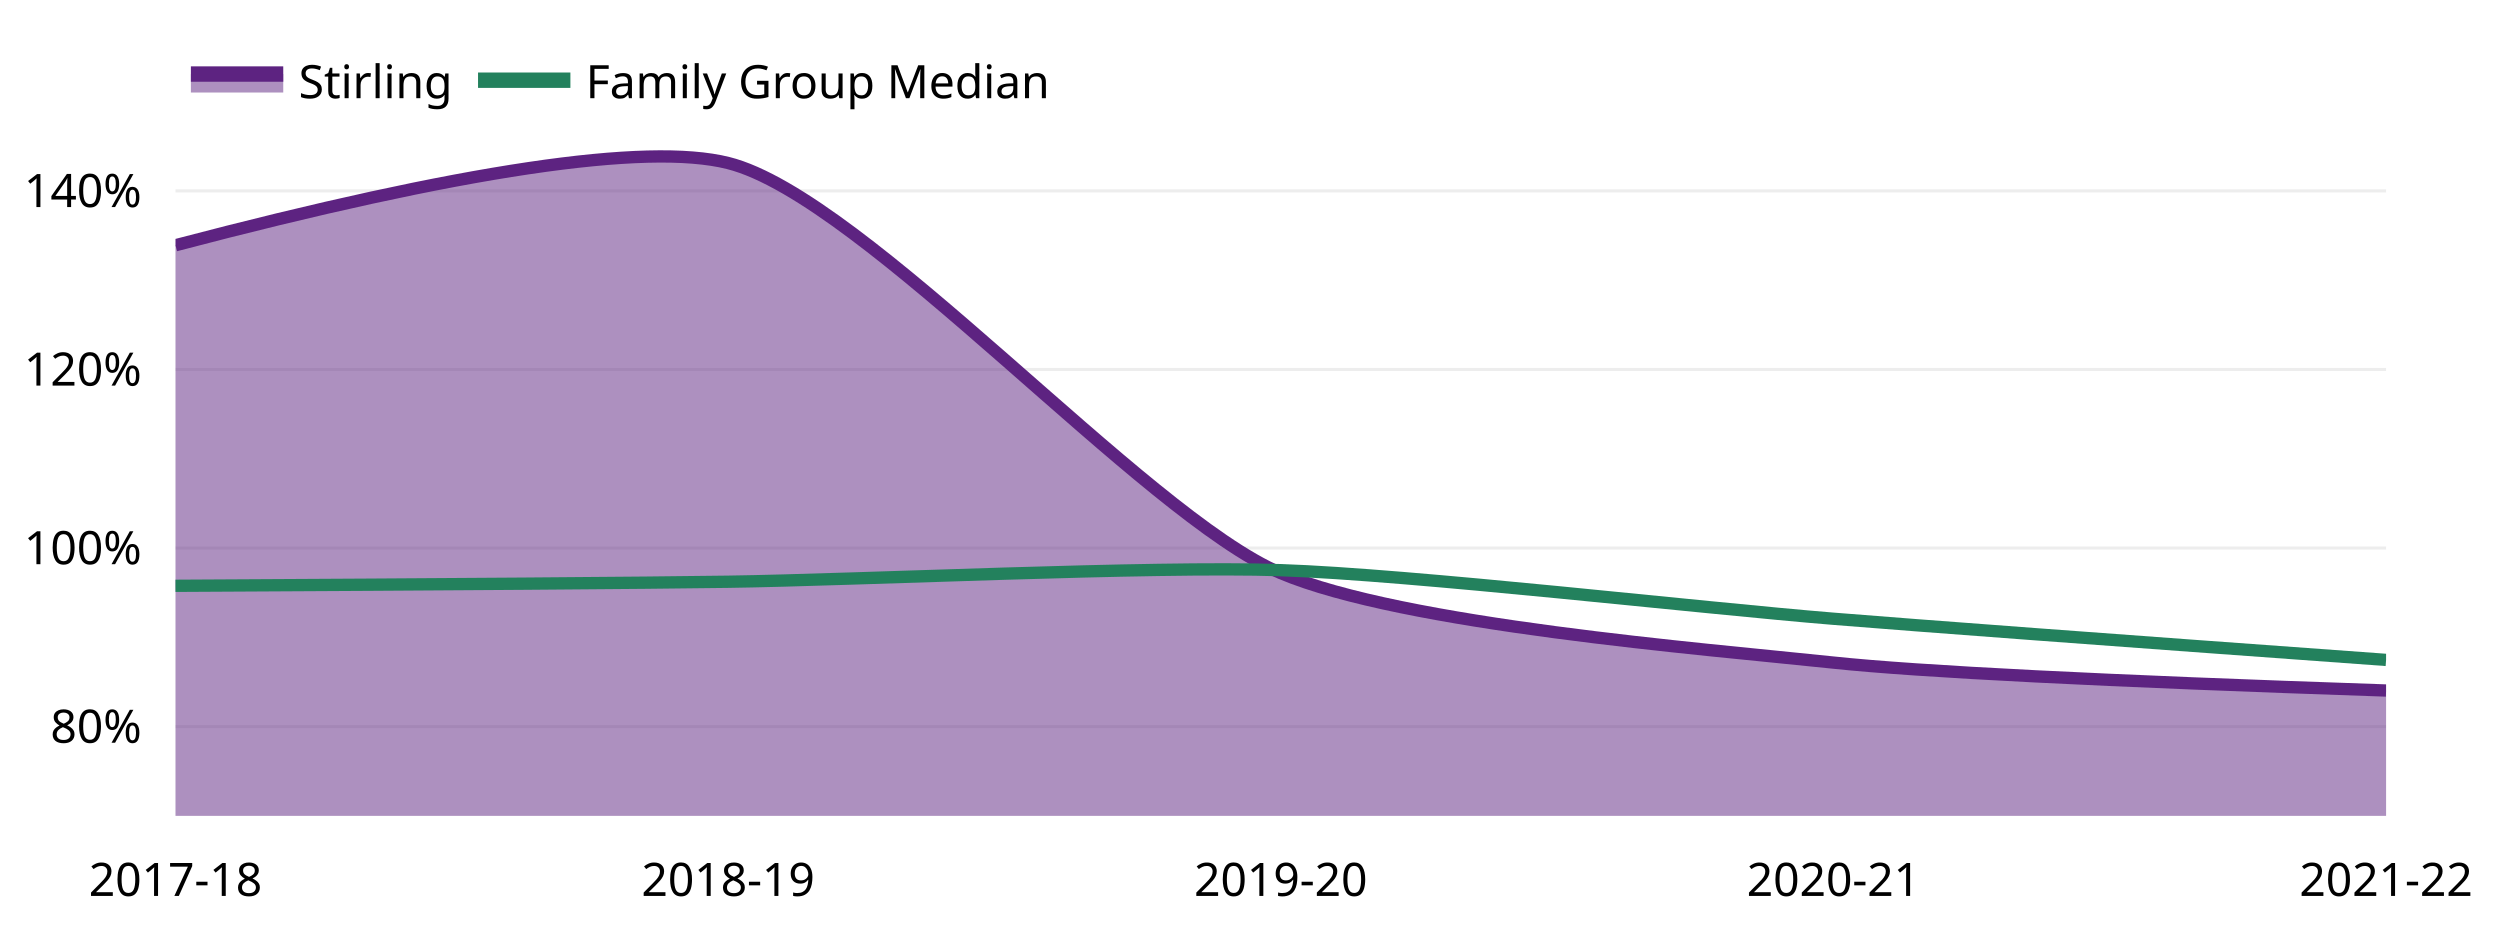
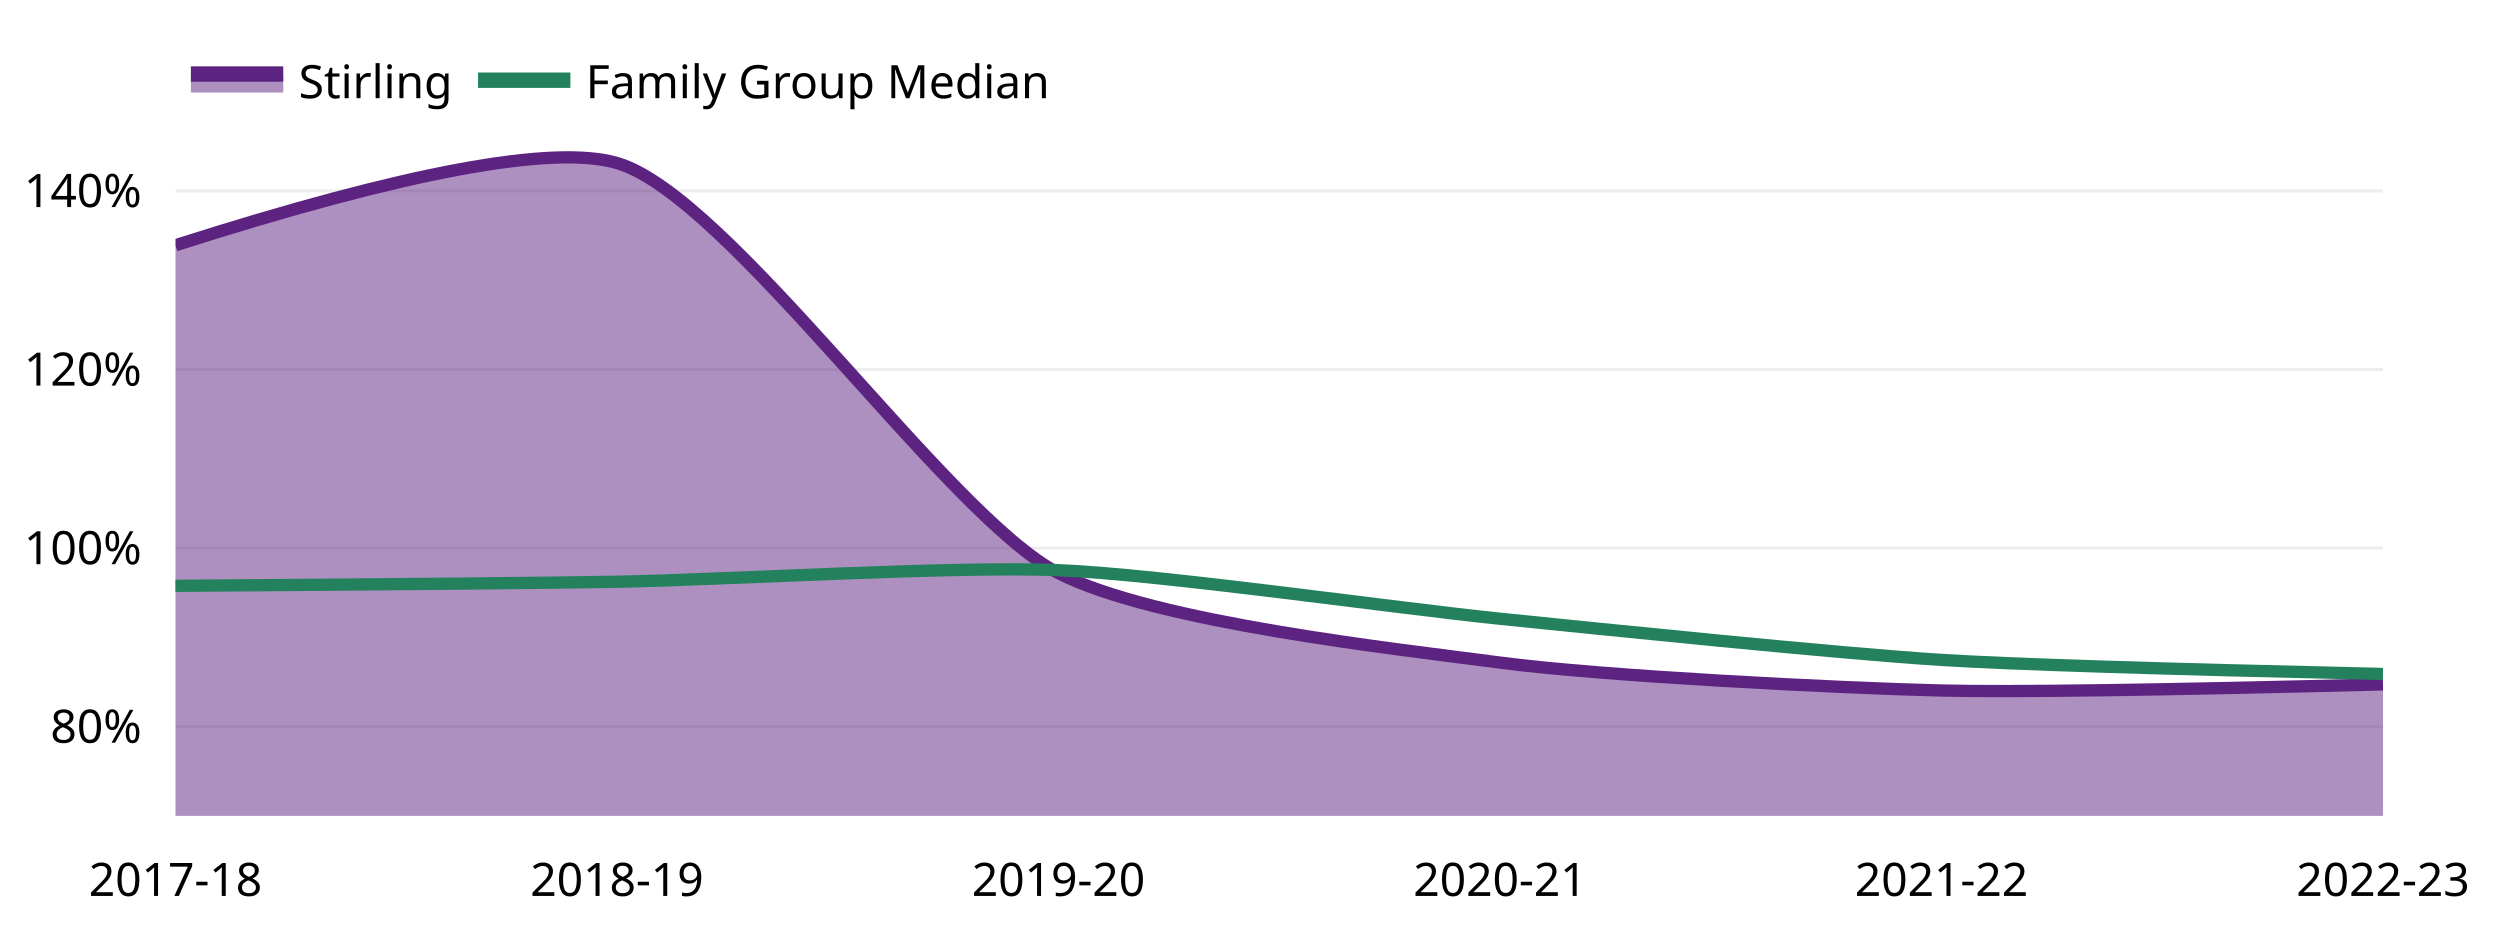
<svg xmlns="http://www.w3.org/2000/svg" class="main-svg" width="812" height="305" style="" viewBox="0 0 812 305">
  <rect x="0" y="0" width="812" height="305" style="fill: rgb(255, 255, 255); fill-opacity: 1;" />
-   <defs id="defs-1db271">
+   <defs id="defs-75d521">
    <g class="clips">
-       <clipPath id="clip1db271xyplot" class="plotclip">
-         <rect width="718" height="232" />
+       <clipPath id="clip75d521xyplot" class="plotclip">
+         <rect width="717" height="232" />
      </clipPath>
-       <clipPath class="axesclip" id="clip1db271x">
-         <rect x="57" y="0" width="718" height="305" />
+       <clipPath class="axesclip" id="clip75d521x">
+         <rect x="57" y="0" width="717" height="305" />
      </clipPath>
-       <clipPath class="axesclip" id="clip1db271y">
+       <clipPath class="axesclip" id="clip75d521y">
        <rect x="0" y="33" width="812" height="232" />
      </clipPath>
-       <clipPath class="axesclip" id="clip1db271xy">
-         <rect x="57" y="33" width="718" height="232" />
+       <clipPath class="axesclip" id="clip75d521xy">
+         <rect x="57" y="33" width="717" height="232" />
      </clipPath>
    </g>
    <g class="gradients" />
    <g class="patterns" />
  </defs>
  <g class="bglayer">
-     <rect class="bg" x="47" y="23" width="738" height="252" style="fill: rgb(0, 0, 0); fill-opacity: 0; stroke-width: 0;" />
+     <rect class="bg" x="47" y="23" width="737" height="252" style="fill: rgb(0, 0, 0); fill-opacity: 0; stroke-width: 0;" />
  </g>
  <g class="layer-below">
    <g class="imagelayer" />
    <g class="shapelayer" />
  </g>
  <g class="cartesianlayer">
    <g class="subplot xy">
      <g class="layer-subplot">
        <g class="shapelayer" />
        <g class="imagelayer" />
      </g>
+       <g class="minor-gridlayer">
+         <g class="x" />
+         <g class="y" />
+       </g>
      <g class="gridlayer">
        <g class="x">
-           <path class="xgrid crisp" transform="translate(236.5,0)" d="M0,33v232" style="stroke: rgb(255, 255, 255); stroke-opacity: 1; stroke-width: 1px;" />
-           <path class="xgrid crisp" transform="translate(416,0)" d="M0,33v232" style="stroke: rgb(255, 255, 255); stroke-opacity: 1; stroke-width: 1px;" />
-           <path class="xgrid crisp" transform="translate(595.5,0)" d="M0,33v232" style="stroke: rgb(255, 255, 255); stroke-opacity: 1; stroke-width: 1px;" />
+           <path class="xgrid crisp" transform="translate(200.4,0)" d="M0,33v232" style="stroke: rgb(255, 255, 255); stroke-opacity: 1; stroke-width: 1px;" />
+           <path class="xgrid crisp" transform="translate(343.8,0)" d="M0,33v232" style="stroke: rgb(255, 255, 255); stroke-opacity: 1; stroke-width: 1px;" />
+           <path class="xgrid crisp" transform="translate(487.2,0)" d="M0,33v232" style="stroke: rgb(255, 255, 255); stroke-opacity: 1; stroke-width: 1px;" />
+           <path class="xgrid crisp" transform="translate(630.6,0)" d="M0,33v232" style="stroke: rgb(255, 255, 255); stroke-opacity: 1; stroke-width: 1px;" />
        </g>
        <g class="y">
-           <path class="ygrid crisp" transform="translate(0,236)" d="M57,0h718" style="stroke: rgb(237, 237, 237); stroke-opacity: 1; stroke-width: 1px;" />
-           <path class="ygrid crisp" transform="translate(0,178)" d="M57,0h718" style="stroke: rgb(237, 237, 237); stroke-opacity: 1; stroke-width: 1px;" />
-           <path class="ygrid crisp" transform="translate(0,120)" d="M57,0h718" style="stroke: rgb(237, 237, 237); stroke-opacity: 1; stroke-width: 1px;" />
-           <path class="ygrid crisp" transform="translate(0,62)" d="M57,0h718" style="stroke: rgb(237, 237, 237); stroke-opacity: 1; stroke-width: 1px;" />
+           <path class="ygrid crisp" transform="translate(0,236)" d="M57,0h717" style="stroke: rgb(237, 237, 237); stroke-opacity: 1; stroke-width: 1px;" />
+           <path class="ygrid crisp" transform="translate(0,178)" d="M57,0h717" style="stroke: rgb(237, 237, 237); stroke-opacity: 1; stroke-width: 1px;" />
+           <path class="ygrid crisp" transform="translate(0,120)" d="M57,0h717" style="stroke: rgb(237, 237, 237); stroke-opacity: 1; stroke-width: 1px;" />
+           <path class="ygrid crisp" transform="translate(0,62)" d="M57,0h717" style="stroke: rgb(237, 237, 237); stroke-opacity: 1; stroke-width: 1px;" />
        </g>
      </g>
      <g class="zerolinelayer" />
      <path class="xlines-below" />
      <path class="ylines-below" />
      <g class="overlines-below" />
      <g class="xaxislayer-below" />
      <g class="yaxislayer-below" />
      <g class="overaxes-below" />
-       <g class="plot" transform="translate(57,33)" clip-path="url(#clip1db271xyplot)">
+       <g class="plot" transform="translate(57,33)" clip-path="url(#clip75d521xyplot)">
        <g class="scatterlayer mlayer">
-           <g class="trace scatter traceeeb063" style="stroke-miterlimit: 2;">
+           <g class="trace scatter tracedb6e87" style="stroke-miterlimit: 2;">
            <g class="fills">
              <g>
-                 <path class="js-fill" d="M718,435L0,435L0,46.66Q139.58,9.95 179.5,19.95C223.8,31.04 314.72,134.46 359,153.15C398.94,170.01 496.49,177.76 538.5,182.21Q580.26,186.63 718,191.28" style="fill: rgb(93, 35, 129); fill-opacity: 0.5; stroke-width: 0;" />
+                 <path class="js-fill" d="M717,435L0,435L0,46.66Q112.06,10.86 143.4,19.95C179.7,30.48 250.53,134.53 286.8,153.15C318.16,169.25 396.59,177.76 430.2,182.21C463.51,186.62 540.12,190.46 573.6,191.28Q607.04,192.1 717,189.28" style="fill: rgb(93, 35, 129); fill-opacity: 0.5; stroke-width: 0;" />
              </g>
            </g>
            <g class="errorbars" />
            <g class="lines">
-               <path class="js-line" d="M0,46.66Q139.58,9.95 179.5,19.95C223.8,31.04 314.72,134.46 359,153.15C398.94,170.01 496.49,177.76 538.5,182.21Q580.26,186.63 718,191.28" style="vector-effect: non-scaling-stroke; fill: none; stroke: rgb(93, 35, 129); stroke-opacity: 1; stroke-width: 4px; opacity: 1;" />
+               <path class="js-line" d="M0,46.66Q112.06,10.86 143.4,19.95C179.7,30.48 250.53,134.53 286.8,153.15C318.16,169.25 396.59,177.76 430.2,182.21C463.51,186.62 540.12,190.46 573.6,191.28Q607.04,192.1 717,189.28" style="vector-effect: none; fill: none; stroke: rgb(93, 35, 129); stroke-opacity: 1; stroke-width: 4px; opacity: 1;" />
            </g>
            <g class="points" />
            <g class="text" />
          </g>
-           <g class="trace scatter trace80f1e6" style="stroke-miterlimit: 2; opacity: 1;">
+           <g class="trace scatter trace0d83fd" style="stroke-miterlimit: 2; opacity: 1;">
            <g class="fills" />
            <g class="errorbars" />
            <g class="lines">
-               <path class="js-line" d="M0,157.27Q137.62,156.54 179.5,155.95C221.39,155.36 317.15,150.79 359,152.19C400.92,153.59 496.61,164.57 538.5,167.97Q580.37,171.37 718,181.34" style="vector-effect: non-scaling-stroke; fill: none; stroke: rgb(35, 129, 93); stroke-opacity: 1; stroke-width: 4px; opacity: 1;" />
+               <path class="js-line" d="M0,157.27Q109.94,156.54 143.4,155.95C176.86,155.36 253.39,150.8 286.8,152.19C320.31,153.59 396.73,164.57 430.2,167.97C463.65,171.37 540.11,179.25 573.6,181.34Q607.03,183.43 717,185.91" style="vector-effect: none; fill: none; stroke: rgb(35, 129, 93); stroke-opacity: 1; stroke-width: 4px; opacity: 1;" />
            </g>
            <g class="points" />
            <g class="text" />
          </g>
        </g>
      </g>
      <g class="overplot" />
      <path class="xlines-above crisp" d="M0,0" style="fill: none;" />
      <path class="ylines-above crisp" d="M0,0" style="fill: none;" />
      <g class="overlines-above" />
      <g class="xaxislayer-above">
        <g class="xtick">
          <text text-anchor="middle" x="0" y="291" transform="translate(57,0)" style="font-family: 'Segoe UI Semibold'; font-size: 15px; fill: rgb(0, 0, 0); fill-opacity: 1; white-space: pre; opacity: 1;">2017-18</text>
        </g>
        <g class="xtick">
-           <text text-anchor="middle" x="0" y="291" transform="translate(236.5,0)" style="font-family: 'Segoe UI Semibold'; font-size: 15px; fill: rgb(0, 0, 0); fill-opacity: 1; white-space: pre; opacity: 1;">2018-19</text>
+           <text text-anchor="middle" x="0" y="291" transform="translate(200.4,0)" style="font-family: 'Segoe UI Semibold'; font-size: 15px; fill: rgb(0, 0, 0); fill-opacity: 1; white-space: pre; opacity: 1;">2018-19</text>
        </g>
        <g class="xtick">
-           <text text-anchor="middle" x="0" y="291" transform="translate(416,0)" style="font-family: 'Segoe UI Semibold'; font-size: 15px; fill: rgb(0, 0, 0); fill-opacity: 1; white-space: pre; opacity: 1;">2019-20</text>
+           <text text-anchor="middle" x="0" y="291" transform="translate(343.8,0)" style="font-family: 'Segoe UI Semibold'; font-size: 15px; fill: rgb(0, 0, 0); fill-opacity: 1; white-space: pre; opacity: 1;">2019-20</text>
        </g>
        <g class="xtick">
-           <text text-anchor="middle" x="0" y="291" transform="translate(595.5,0)" style="font-family: 'Segoe UI Semibold'; font-size: 15px; fill: rgb(0, 0, 0); fill-opacity: 1; white-space: pre; opacity: 1;">2020-21</text>
+           <text text-anchor="middle" x="0" y="291" transform="translate(487.2,0)" style="font-family: 'Segoe UI Semibold'; font-size: 15px; fill: rgb(0, 0, 0); fill-opacity: 1; white-space: pre; opacity: 1;">2020-21</text>
        </g>
        <g class="xtick">
-           <text text-anchor="middle" x="0" y="291" transform="translate(775,0)" style="font-family: 'Segoe UI Semibold'; font-size: 15px; fill: rgb(0, 0, 0); fill-opacity: 1; white-space: pre; opacity: 1;">2021-22</text>
+           <text text-anchor="middle" x="0" y="291" transform="translate(630.6,0)" style="font-family: 'Segoe UI Semibold'; font-size: 15px; fill: rgb(0, 0, 0); fill-opacity: 1; white-space: pre; opacity: 1;">2021-22</text>
+         </g>
+         <g class="xtick">
+           <text text-anchor="middle" x="0" y="291" transform="translate(774,0)" style="font-family: 'Segoe UI Semibold'; font-size: 15px; fill: rgb(0, 0, 0); fill-opacity: 1; white-space: pre; opacity: 1;">2022-23</text>
        </g>
      </g>
      <g class="yaxislayer-above">
        <g class="ytick">
          <text text-anchor="end" x="46" y="5.25" transform="translate(0,236)" style="font-family: 'Segoe UI Semibold'; font-size: 15px; fill: rgb(0, 0, 0); fill-opacity: 1; white-space: pre; opacity: 1;">80%</text>
        </g>
        <g class="ytick">
          <text text-anchor="end" x="46" y="5.25" style="font-family: 'Segoe UI Semibold'; font-size: 15px; fill: rgb(0, 0, 0); fill-opacity: 1; white-space: pre; opacity: 1;" transform="translate(0,178)">100%</text>
        </g>
        <g class="ytick">
          <text text-anchor="end" x="46" y="5.25" style="font-family: 'Segoe UI Semibold'; font-size: 15px; fill: rgb(0, 0, 0); fill-opacity: 1; white-space: pre; opacity: 1;" transform="translate(0,120)">120%</text>
        </g>
        <g class="ytick">
          <text text-anchor="end" x="46" y="5.25" style="font-family: 'Segoe UI Semibold'; font-size: 15px; fill: rgb(0, 0, 0); fill-opacity: 1; white-space: pre; opacity: 1;" transform="translate(0,62)">140%</text>
        </g>
      </g>
      <g class="overaxes-above" />
    </g>
  </g>
  <g class="polarlayer" />
  <g class="smithlayer" />
  <g class="ternarylayer" />
  <g class="geolayer" />
  <g class="funnelarealayer" />
  <g class="pielayer" />
  <g class="iciclelayer" />
  <g class="treemaplayer" />
  <g class="sunburstlayer" />
  <g class="glimages" />
-   <defs id="topdefs-1db271">
+   <defs id="topdefs-75d521">
    <g class="clips" />
-     <clipPath id="legend1db271">
+     <clipPath id="legend75d521">
      <rect width="285" height="33" x="0" y="0" />
    </clipPath>
  </defs>
  <g class="layer-above">
    <g class="imagelayer" />
    <g class="shapelayer" />
  </g>
  <g class="infolayer">
    <g class="legend" pointer-events="all" transform="translate(57,9.8)">
      <rect class="bg" shape-rendering="crispEdges" width="285" height="33" x="0" y="0" style="stroke: rgb(68, 68, 68); stroke-opacity: 1; fill: rgb(0, 0, 0); fill-opacity: 0; stroke-width: 0px;" />
-       <g class="scrollbox" transform="" clip-path="url(#legend1db271)">
+       <g class="scrollbox" transform="" clip-path="url(#legend75d521)">
        <g class="groups">
          <g class="traces" transform="translate(0,16.25)" style="opacity: 1;">
            <text class="legendtext" text-anchor="start" x="40" y="5.85" style="font-family: 'Segoe UI Semibold'; font-size: 15px; fill: rgb(0, 0, 0); fill-opacity: 1; white-space: pre;">Stirling</text>
            <g class="layers">
              <g class="legendfill">
                <path class="js-fill" d="M5,-2h30v6h-30z" style="stroke-width: 0; fill: rgb(93, 35, 129); fill-opacity: 0.5;" />
              </g>
              <g class="legendlines">
                <path class="js-line" d="M5,-2h30" style="fill: none; stroke: rgb(93, 35, 129); stroke-opacity: 1; stroke-width: 5px;" />
              </g>
              <g class="legendsymbols">
                <g class="legendpoints" />
              </g>
            </g>
            <rect class="legendtoggle" x="0" y="-11.25" width="90.766" height="22.5" style="fill: rgb(0, 0, 0); fill-opacity: 0;" />
          </g>
          <g class="traces" transform="translate(93.26562,16.25)" style="opacity: 1;">
            <text class="legendtext" text-anchor="start" x="40" y="5.85" style="font-family: 'Segoe UI Semibold'; font-size: 15px; fill: rgb(0, 0, 0); fill-opacity: 1; white-space: pre;">Family Group Median</text>
            <g class="layers" style="opacity: 1;">
              <g class="legendfill" />
              <g class="legendlines">
                <path class="js-line" d="M5,0h30" style="fill: none; stroke: rgb(35, 129, 93); stroke-opacity: 1; stroke-width: 5px;" />
              </g>
              <g class="legendsymbols">
                <g class="legendpoints" />
              </g>
            </g>
            <rect class="legendtoggle" x="0" y="-11.25" width="188.609" height="22.5" style="fill: rgb(0, 0, 0); fill-opacity: 0;" />
          </g>
        </g>
      </g>
      <rect class="scrollbar" rx="20" ry="3" width="0" height="0" x="0" y="0" style="fill: rgb(128, 139, 164); fill-opacity: 1;" />
    </g>
    <g class="g-gtitle" />
    <g class="g-xtitle" />
    <g class="g-ytitle" />
  </g>
</svg>
